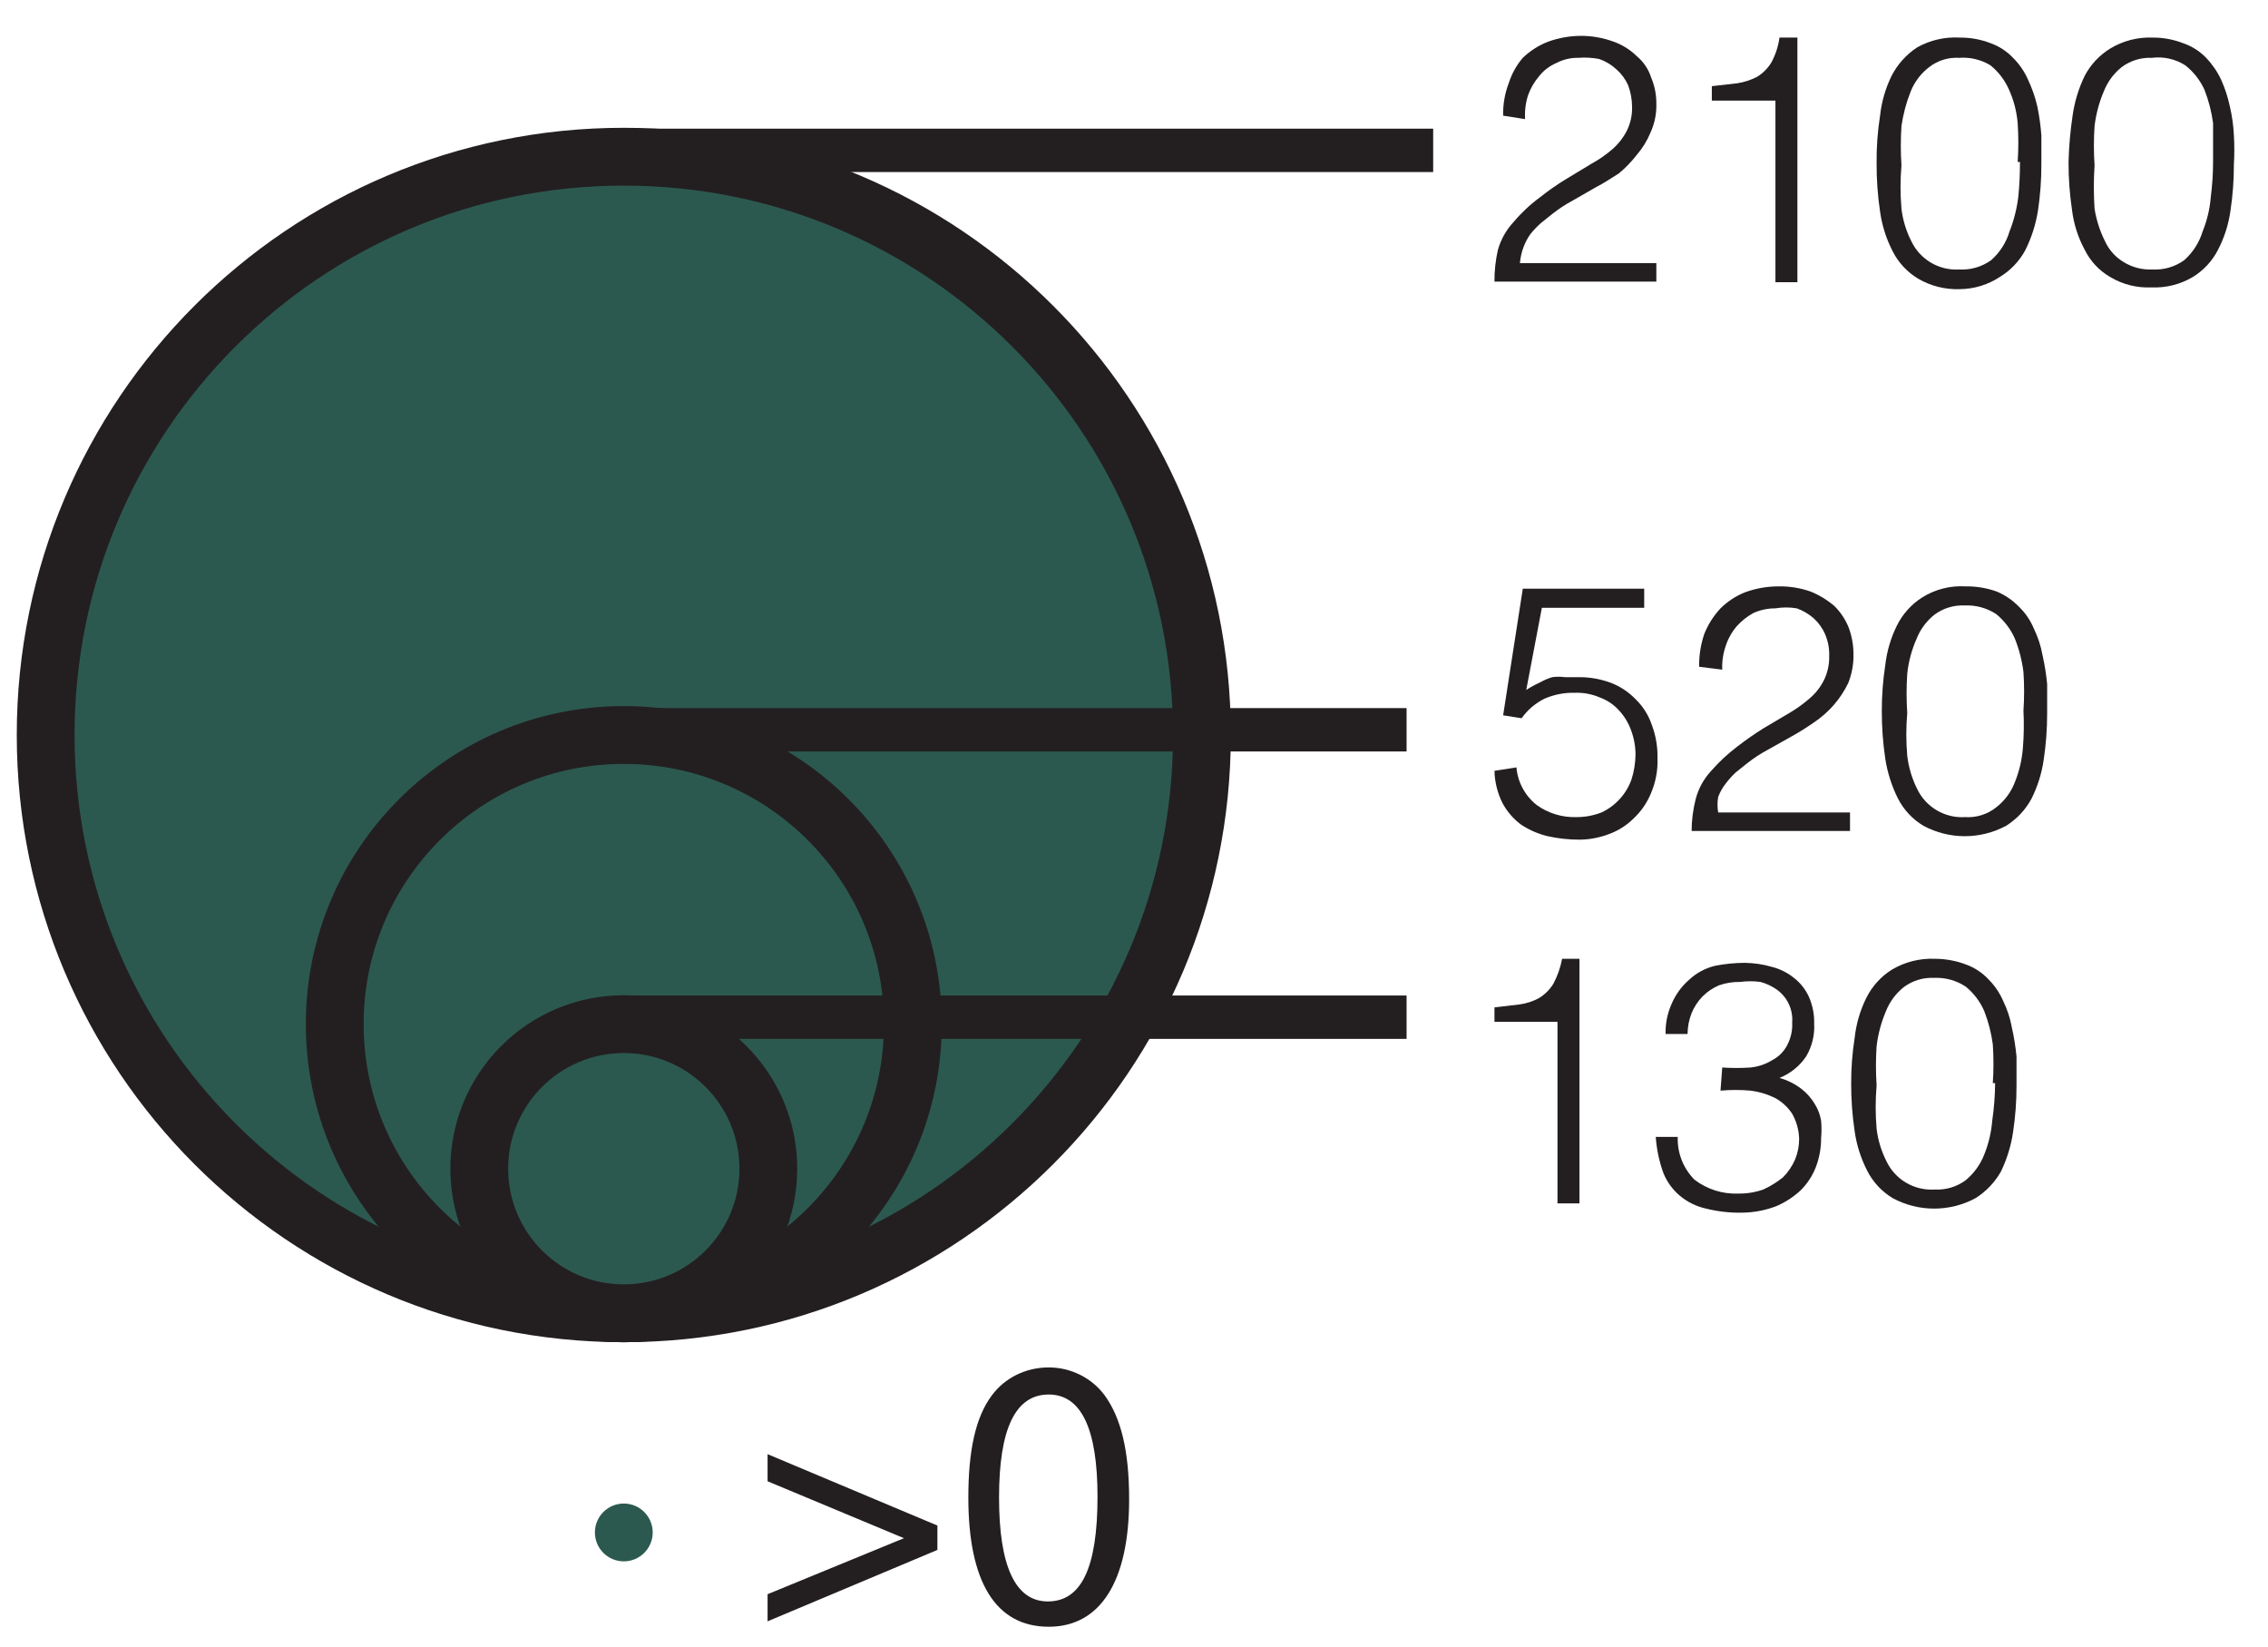
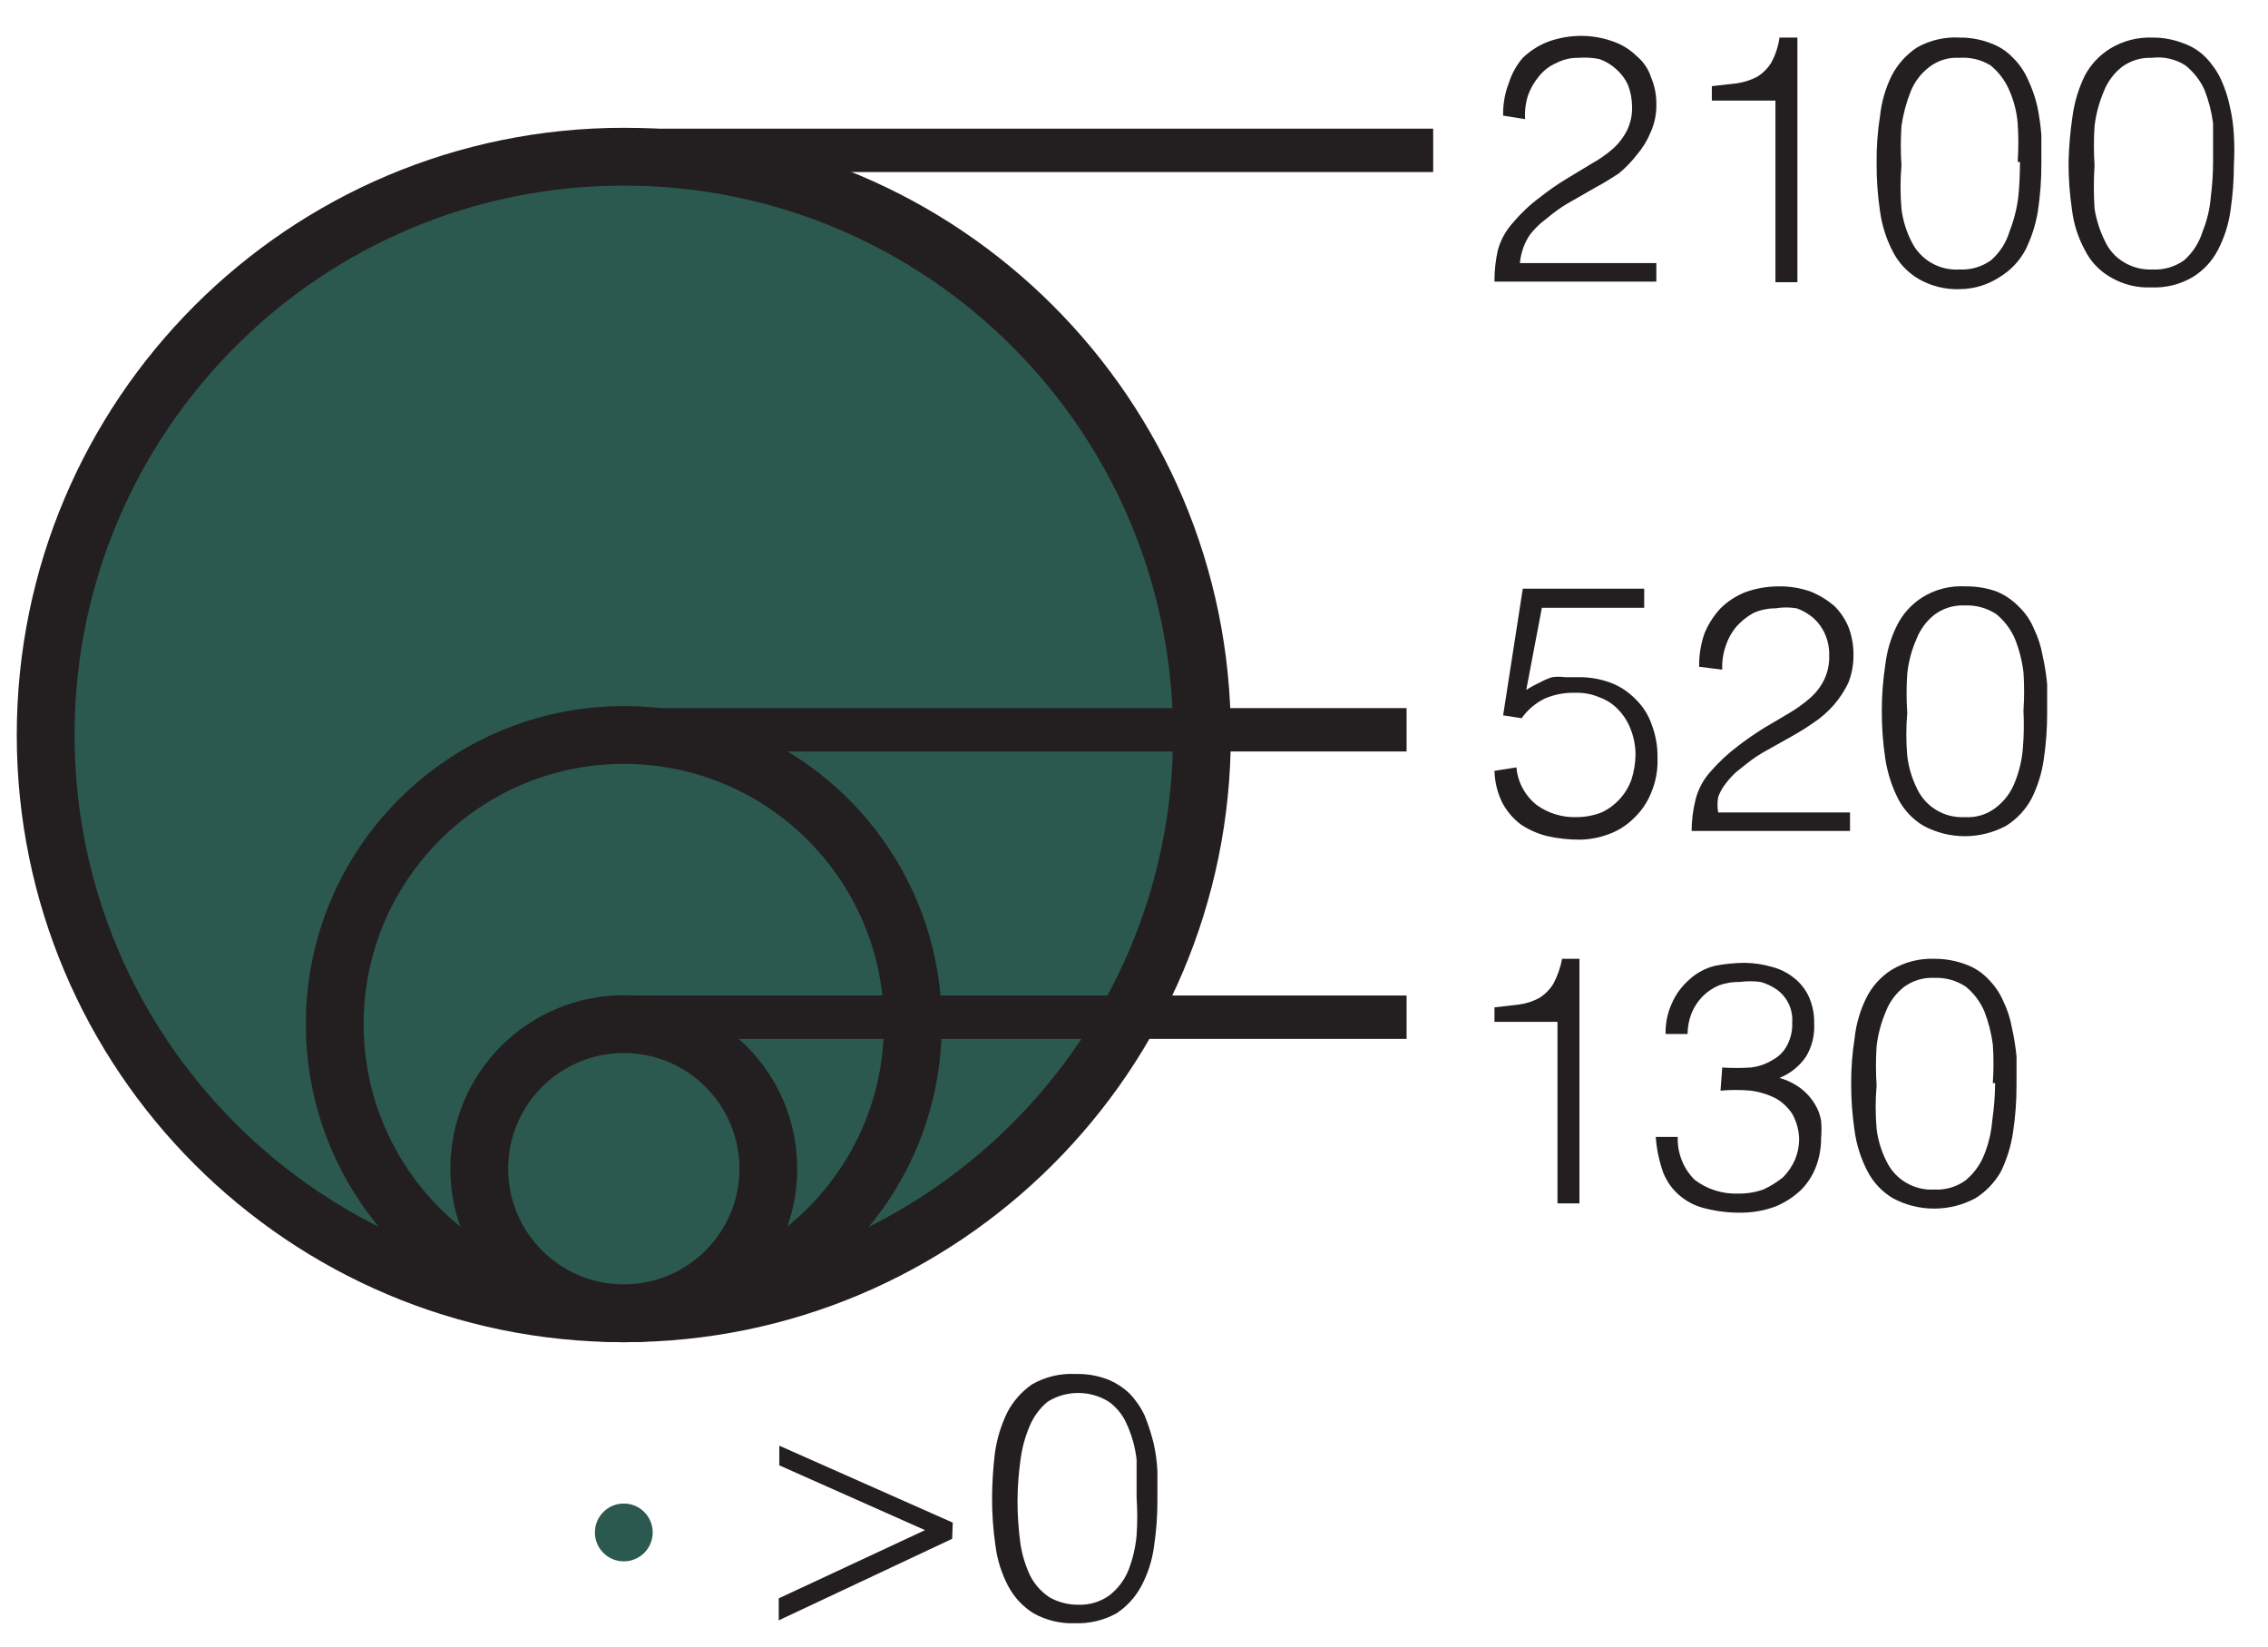
<svg xmlns="http://www.w3.org/2000/svg" viewBox="0 0 39.23 28.48">
  <g id="thermo">
    <circle cx="10.79" cy="12.71" r="10" style="fill:#2c594f;stroke:#231f20;stroke-miterlimit:10" />
    <circle cx="10.79" cy="17.71" r="5" style="fill:#2c594f;stroke:#231f20;stroke-miterlimit:10" />
    <circle cx="10.79" cy="20.21" r="2.5" style="fill:#2c594f;stroke:#231f20;stroke-miterlimit:10" />
    <line x1="10.79" y1="2.6" x2="24.79" y2="2.6" style="fill:#4570a7;stroke:#231f20;stroke-miterlimit:10;stroke-width:0.75px" />
    <line x1="10.79" y1="12.62" x2="24.33" y2="12.62" style="fill:#4570a7;stroke:#231f20;stroke-miterlimit:10;stroke-width:0.75px" />
    <line x1="10.79" y1="17.59" x2="24.33" y2="17.59" style="fill:#4570a7;stroke:#231f20;stroke-miterlimit:10;stroke-width:0.75px" />
    <path d="M26,2a1.48,1.48,0,0,1,.1-.57A1.25,1.25,0,0,1,26.34,1a1.33,1.33,0,0,1,.44-.28,1.7,1.7,0,0,1,.57-.1,1.64,1.64,0,0,1,.56.1,1.09,1.09,0,0,1,.4.25.79.79,0,0,1,.25.37,1.13,1.13,0,0,1,.09.45,1.12,1.12,0,0,1-.1.5,1.41,1.41,0,0,1-.24.39A2,2,0,0,1,28,3c-.13.08-.26.17-.4.24l-.4.23a2.36,2.36,0,0,0-.35.23l-.2.16a1.62,1.62,0,0,0-.18.19,1,1,0,0,0-.12.23,1.07,1.07,0,0,0-.06.27h2.36v.32H25.85a2.38,2.38,0,0,1,.06-.55,1.17,1.17,0,0,1,.27-.48,2.64,2.64,0,0,1,.46-.43,4.25,4.25,0,0,1,.46-.32l.43-.26a2.07,2.07,0,0,0,.36-.25,1.07,1.07,0,0,0,.25-.32.87.87,0,0,0,.09-.42,1.06,1.06,0,0,0-.07-.37.79.79,0,0,0-.2-.27.83.83,0,0,0-.3-.18A1.36,1.36,0,0,0,27.3,1a.79.79,0,0,0-.38.09.76.76,0,0,0-.3.23,1.06,1.06,0,0,0-.19.33,1.13,1.13,0,0,0-.05.41Z" style="fill:#231f20" />
    <path d="M30.71,1.74h-1.1V1.49l.44-.05a1.13,1.13,0,0,0,.34-.11.75.75,0,0,0,.25-.25,1.27,1.27,0,0,0,.14-.43h.31V4.88h-.38Z" style="fill:#231f20" />
    <path d="M33.9.65a1.44,1.44,0,0,1,.54.1,1,1,0,0,1,.38.25,1.22,1.22,0,0,1,.26.38,2.27,2.27,0,0,1,.16.46,4,4,0,0,1,.07.5c0,.17,0,.34,0,.5a5.32,5.32,0,0,1-.06.81,2.36,2.36,0,0,1-.22.68,1.22,1.22,0,0,1-.44.46A1.27,1.27,0,0,1,33.9,5a1.33,1.33,0,0,1-.72-.18,1.17,1.17,0,0,1-.44-.47,2.15,2.15,0,0,1-.22-.69,5.49,5.49,0,0,1-.06-.83A4.93,4.93,0,0,1,32.52,2a2.06,2.06,0,0,1,.2-.69,1.3,1.3,0,0,1,.44-.49A1.35,1.35,0,0,1,33.9.65Zm1,2.15a4.92,4.92,0,0,0,0-.67,1.77,1.77,0,0,0-.15-.58,1.12,1.12,0,0,0-.32-.42A.91.91,0,0,0,33.89,1a.77.77,0,0,0-.52.16,1,1,0,0,0-.32.42,2.63,2.63,0,0,0-.16.6,5.07,5.07,0,0,0,0,.68,4.35,4.35,0,0,0,0,.75,1.68,1.68,0,0,0,.17.56.86.86,0,0,0,.83.49.86.86,0,0,0,.55-.16A1.07,1.07,0,0,0,34.76,4a2.42,2.42,0,0,0,.15-.59C34.93,3.23,34.94,3,34.94,2.8Z" style="fill:#231f20" />
    <path d="M37.23.65a1.44,1.44,0,0,1,.54.1,1,1,0,0,1,.39.25,1.42,1.42,0,0,1,.26.38,2.25,2.25,0,0,1,.15.46,2.74,2.74,0,0,1,.07.5,4.26,4.26,0,0,1,0,.5,5.32,5.32,0,0,1-.06.81,2.09,2.09,0,0,1-.22.68,1.19,1.19,0,0,1-.43.46,1.3,1.3,0,0,1-.72.18,1.27,1.27,0,0,1-.71-.18,1.11,1.11,0,0,1-.44-.47,1.93,1.93,0,0,1-.22-.69,5.49,5.49,0,0,1-.06-.83A6.53,6.53,0,0,1,35.85,2a2.33,2.33,0,0,1,.21-.69A1.22,1.22,0,0,1,36.5.84,1.31,1.31,0,0,1,37.23.65ZM38.28,2.8c0-.23,0-.45,0-.67a2.46,2.46,0,0,0-.15-.58,1.14,1.14,0,0,0-.33-.42A.87.87,0,0,0,37.22,1a.81.81,0,0,0-.52.16,1,1,0,0,0-.31.42,2.2,2.2,0,0,0-.16.6,5.06,5.06,0,0,0,0,.68,5.66,5.66,0,0,0,0,.75,1.94,1.94,0,0,0,.18.56.81.81,0,0,0,.32.36.87.87,0,0,0,.5.13.86.86,0,0,0,.55-.16A1.09,1.09,0,0,0,38.1,4a2,2,0,0,0,.14-.59A4.82,4.82,0,0,0,38.28,2.8Z" style="fill:#231f20" />
    <path d="M26.23,13.27a.93.93,0,0,0,.35.65,1.11,1.11,0,0,0,.69.21,1.18,1.18,0,0,0,.43-.08,1,1,0,0,0,.52-.57,1.49,1.49,0,0,0,.07-.43,1.22,1.22,0,0,0-.08-.43,1,1,0,0,0-.21-.34.83.83,0,0,0-.33-.22,1,1,0,0,0-.43-.08,1.24,1.24,0,0,0-.52.1,1.06,1.06,0,0,0-.4.34L26,12.37l.34-2.19h2.1v.33H26.67l-.27,1.42a1.93,1.93,0,0,1,.24-.13,1,1,0,0,1,.21-.09.85.85,0,0,1,.22,0l.26,0a1.57,1.57,0,0,1,.54.1,1.19,1.19,0,0,1,.42.28,1.11,1.11,0,0,1,.28.44,1.54,1.54,0,0,1,.1.58,1.4,1.4,0,0,1-.11.6,1.23,1.23,0,0,1-.3.44,1.17,1.17,0,0,1-.42.27,1.49,1.49,0,0,1-.51.1,2.53,2.53,0,0,1-.56-.06,1.46,1.46,0,0,1-.46-.2,1.14,1.14,0,0,1-.32-.37,1.32,1.32,0,0,1-.14-.56Z" style="fill:#231f20" />
    <path d="M29.39,11.53a1.7,1.7,0,0,1,.09-.57,1.44,1.44,0,0,1,.28-.44,1.28,1.28,0,0,1,.43-.28,1.7,1.7,0,0,1,.57-.1,1.6,1.6,0,0,1,.56.09,1.5,1.5,0,0,1,.41.25,1.09,1.09,0,0,1,.25.38,1.33,1.33,0,0,1,.08.45,1.28,1.28,0,0,1-.09.5,1.71,1.71,0,0,1-.59.68,4.37,4.37,0,0,1-.4.25l-.41.23a2.36,2.36,0,0,0-.35.23l-.2.16a1.54,1.54,0,0,0-.17.19.86.86,0,0,0-.13.23.76.76,0,0,0,0,.27H32v.32H29.26a2.29,2.29,0,0,1,.07-.55,1.14,1.14,0,0,1,.26-.48,3.05,3.05,0,0,1,.46-.43,5.53,5.53,0,0,1,.46-.32l.44-.26a2.36,2.36,0,0,0,.36-.26,1,1,0,0,0,.24-.31.9.9,0,0,0,.09-.42.87.87,0,0,0-.07-.37.8.8,0,0,0-.2-.28.92.92,0,0,0-.29-.17,1.11,1.11,0,0,0-.37,0,.92.92,0,0,0-.38.08,1.09,1.09,0,0,0-.29.23,1,1,0,0,0-.19.34,1.1,1.1,0,0,0-.06.41Z" style="fill:#231f20" />
    <path d="M34,10.14a1.53,1.53,0,0,1,.54.09,1.16,1.16,0,0,1,.38.26,1.12,1.12,0,0,1,.26.38,1.77,1.77,0,0,1,.15.46,4,4,0,0,1,.08.5c0,.17,0,.34,0,.5a5.32,5.32,0,0,1-.06.81,2.2,2.2,0,0,1-.21.67,1.25,1.25,0,0,1-.44.47,1.51,1.51,0,0,1-1.43,0,1.17,1.17,0,0,1-.44-.47,2.33,2.33,0,0,1-.22-.69,5.49,5.49,0,0,1-.06-.83,5.16,5.16,0,0,1,.06-.79,2.07,2.07,0,0,1,.2-.68,1.22,1.22,0,0,1,.44-.49A1.27,1.27,0,0,1,34,10.14Zm1,2.15a4.92,4.92,0,0,0,0-.67,2.34,2.34,0,0,0-.15-.58,1.14,1.14,0,0,0-.32-.42.92.92,0,0,0-.55-.15.81.81,0,0,0-.52.16,1,1,0,0,0-.31.42,2,2,0,0,0-.16.6,5.07,5.07,0,0,0,0,.68,4.24,4.24,0,0,0,0,.74,1.74,1.74,0,0,0,.17.57.86.86,0,0,0,.83.49.78.78,0,0,0,.54-.17,1,1,0,0,0,.32-.43,2,2,0,0,0,.14-.59A4.82,4.82,0,0,0,35,12.29Z" style="fill:#231f20" />
    <path d="M26.94,17.67H25.85v-.25l.43-.05a1,1,0,0,0,.34-.11.75.75,0,0,0,.25-.25,1.52,1.52,0,0,0,.15-.43h.3v4.23h-.38Z" style="fill:#231f20" />
    <path d="M29.79,18.46a3.68,3.68,0,0,0,.49,0,.9.9,0,0,0,.38-.13.6.6,0,0,0,.25-.25.76.76,0,0,0,.09-.4.64.64,0,0,0-.27-.57.9.9,0,0,0-.28-.13,1.34,1.34,0,0,0-.35,0,1.06,1.06,0,0,0-.37.06.92.92,0,0,0-.28.19.91.91,0,0,0-.19.29,1,1,0,0,0-.07.36h-.38a1.19,1.19,0,0,1,.1-.51,1.15,1.15,0,0,1,.31-.43,1,1,0,0,1,.45-.24,2.76,2.76,0,0,1,.51-.05,1.78,1.78,0,0,1,.47.07,1,1,0,0,1,.38.19.87.87,0,0,1,.26.33,1.08,1.08,0,0,1,.09.46,1,1,0,0,1-.14.57,1,1,0,0,1-.46.37,1.13,1.13,0,0,1,.38.19.94.94,0,0,1,.23.26.79.79,0,0,1,.11.29,1.69,1.69,0,0,1,0,.3,1.39,1.39,0,0,1-.09.5,1.15,1.15,0,0,1-.26.4,1.45,1.45,0,0,1-.43.28,1.71,1.71,0,0,1-.58.11,2.38,2.38,0,0,1-.63-.07,1.06,1.06,0,0,1-.45-.22,1,1,0,0,1-.29-.4,2.31,2.31,0,0,1-.13-.62h.38a1,1,0,0,0,.29.74,1.17,1.17,0,0,0,.76.24,1.25,1.25,0,0,0,.43-.07,1.63,1.63,0,0,0,.34-.21,1,1,0,0,0,.21-.31.92.92,0,0,0,.07-.36.94.94,0,0,0-.12-.43.84.84,0,0,0-.29-.27,1.36,1.36,0,0,0-.43-.13,2.94,2.94,0,0,0-.52,0Z" style="fill:#231f20" />
    <path d="M33.47,16.58a1.53,1.53,0,0,1,.54.1,1,1,0,0,1,.38.25,1.22,1.22,0,0,1,.26.38,1.77,1.77,0,0,1,.15.46,4,4,0,0,1,.08.5c0,.17,0,.34,0,.5a5.32,5.32,0,0,1-.06.81,2.35,2.35,0,0,1-.21.68,1.3,1.3,0,0,1-.44.46,1.51,1.51,0,0,1-1.43,0,1.17,1.17,0,0,1-.44-.47,2.15,2.15,0,0,1-.22-.69,5.49,5.49,0,0,1-.06-.83,4.93,4.93,0,0,1,.06-.78,2.06,2.06,0,0,1,.2-.69,1.22,1.22,0,0,1,.44-.49A1.35,1.35,0,0,1,33.47,16.58Zm1,2.15a4.92,4.92,0,0,0,0-.67,2.46,2.46,0,0,0-.15-.58,1.12,1.12,0,0,0-.32-.42.92.92,0,0,0-.55-.15.81.81,0,0,0-.52.16,1,1,0,0,0-.31.42,2.2,2.2,0,0,0-.16.6,5.07,5.07,0,0,0,0,.68,4.35,4.35,0,0,0,0,.75,1.68,1.68,0,0,0,.17.56.86.86,0,0,0,.83.49.83.83,0,0,0,.54-.16,1.09,1.09,0,0,0,.32-.44,2,2,0,0,0,.14-.59A4.82,4.82,0,0,0,34.51,18.73Z" style="fill:#231f20" />
    <circle cx="10.79" cy="26.5" r="0.5" style="fill:#2c594f" />
-     <text transform="translate(12.98 27.99)" style="font-size:6px;fill:#231f20;font-family:Helvetica-Light, Helvetica;font-weight:300">&gt;0</text>
+     <path d="M16.47,26.61l-3,1.41v-.38L16,26.46l-2.52-1.12V25l3,1.33Z" style="fill:#231f20" />
+     <path d="M18.61,23.76a1.45,1.45,0,0,1,.54.09,1.19,1.19,0,0,1,.39.25,1.42,1.42,0,0,1,.26.38,3.53,3.53,0,0,1,.15.46,2.74,2.74,0,0,1,.07.5c0,.17,0,.34,0,.51a5.19,5.19,0,0,1-.06.8,2,2,0,0,1-.22.68,1.29,1.29,0,0,1-.43.47,1.39,1.39,0,0,1-.72.17,1.36,1.36,0,0,1-.71-.17,1.24,1.24,0,0,1-.44-.47,2.07,2.07,0,0,1-.22-.69,5.63,5.63,0,0,1-.06-.84,6.66,6.66,0,0,1,.05-.78,2.33,2.33,0,0,1,.21-.69,1.35,1.35,0,0,1,.43-.49A1.37,1.37,0,0,1,18.61,23.76Zm1.05,2.14c0-.22,0-.45,0-.66a2,2,0,0,0-.16-.59.94.94,0,0,0-.32-.41,1,1,0,0,0-1.06,0,1.1,1.1,0,0,0-.31.42,2.2,2.2,0,0,0-.16.6,5.21,5.21,0,0,0-.05.69,5.5,5.5,0,0,0,.05.74,2,2,0,0,0,.17.56,1,1,0,0,0,.33.37,1,1,0,0,0,.5.13.86.86,0,0,0,.55-.17,1.06,1.06,0,0,0,.32-.43,2.2,2.2,0,0,0,.14-.6A4.73,4.73,0,0,0,19.66,25.9Z" style="fill:#231f20" />
  </g>
</svg>
